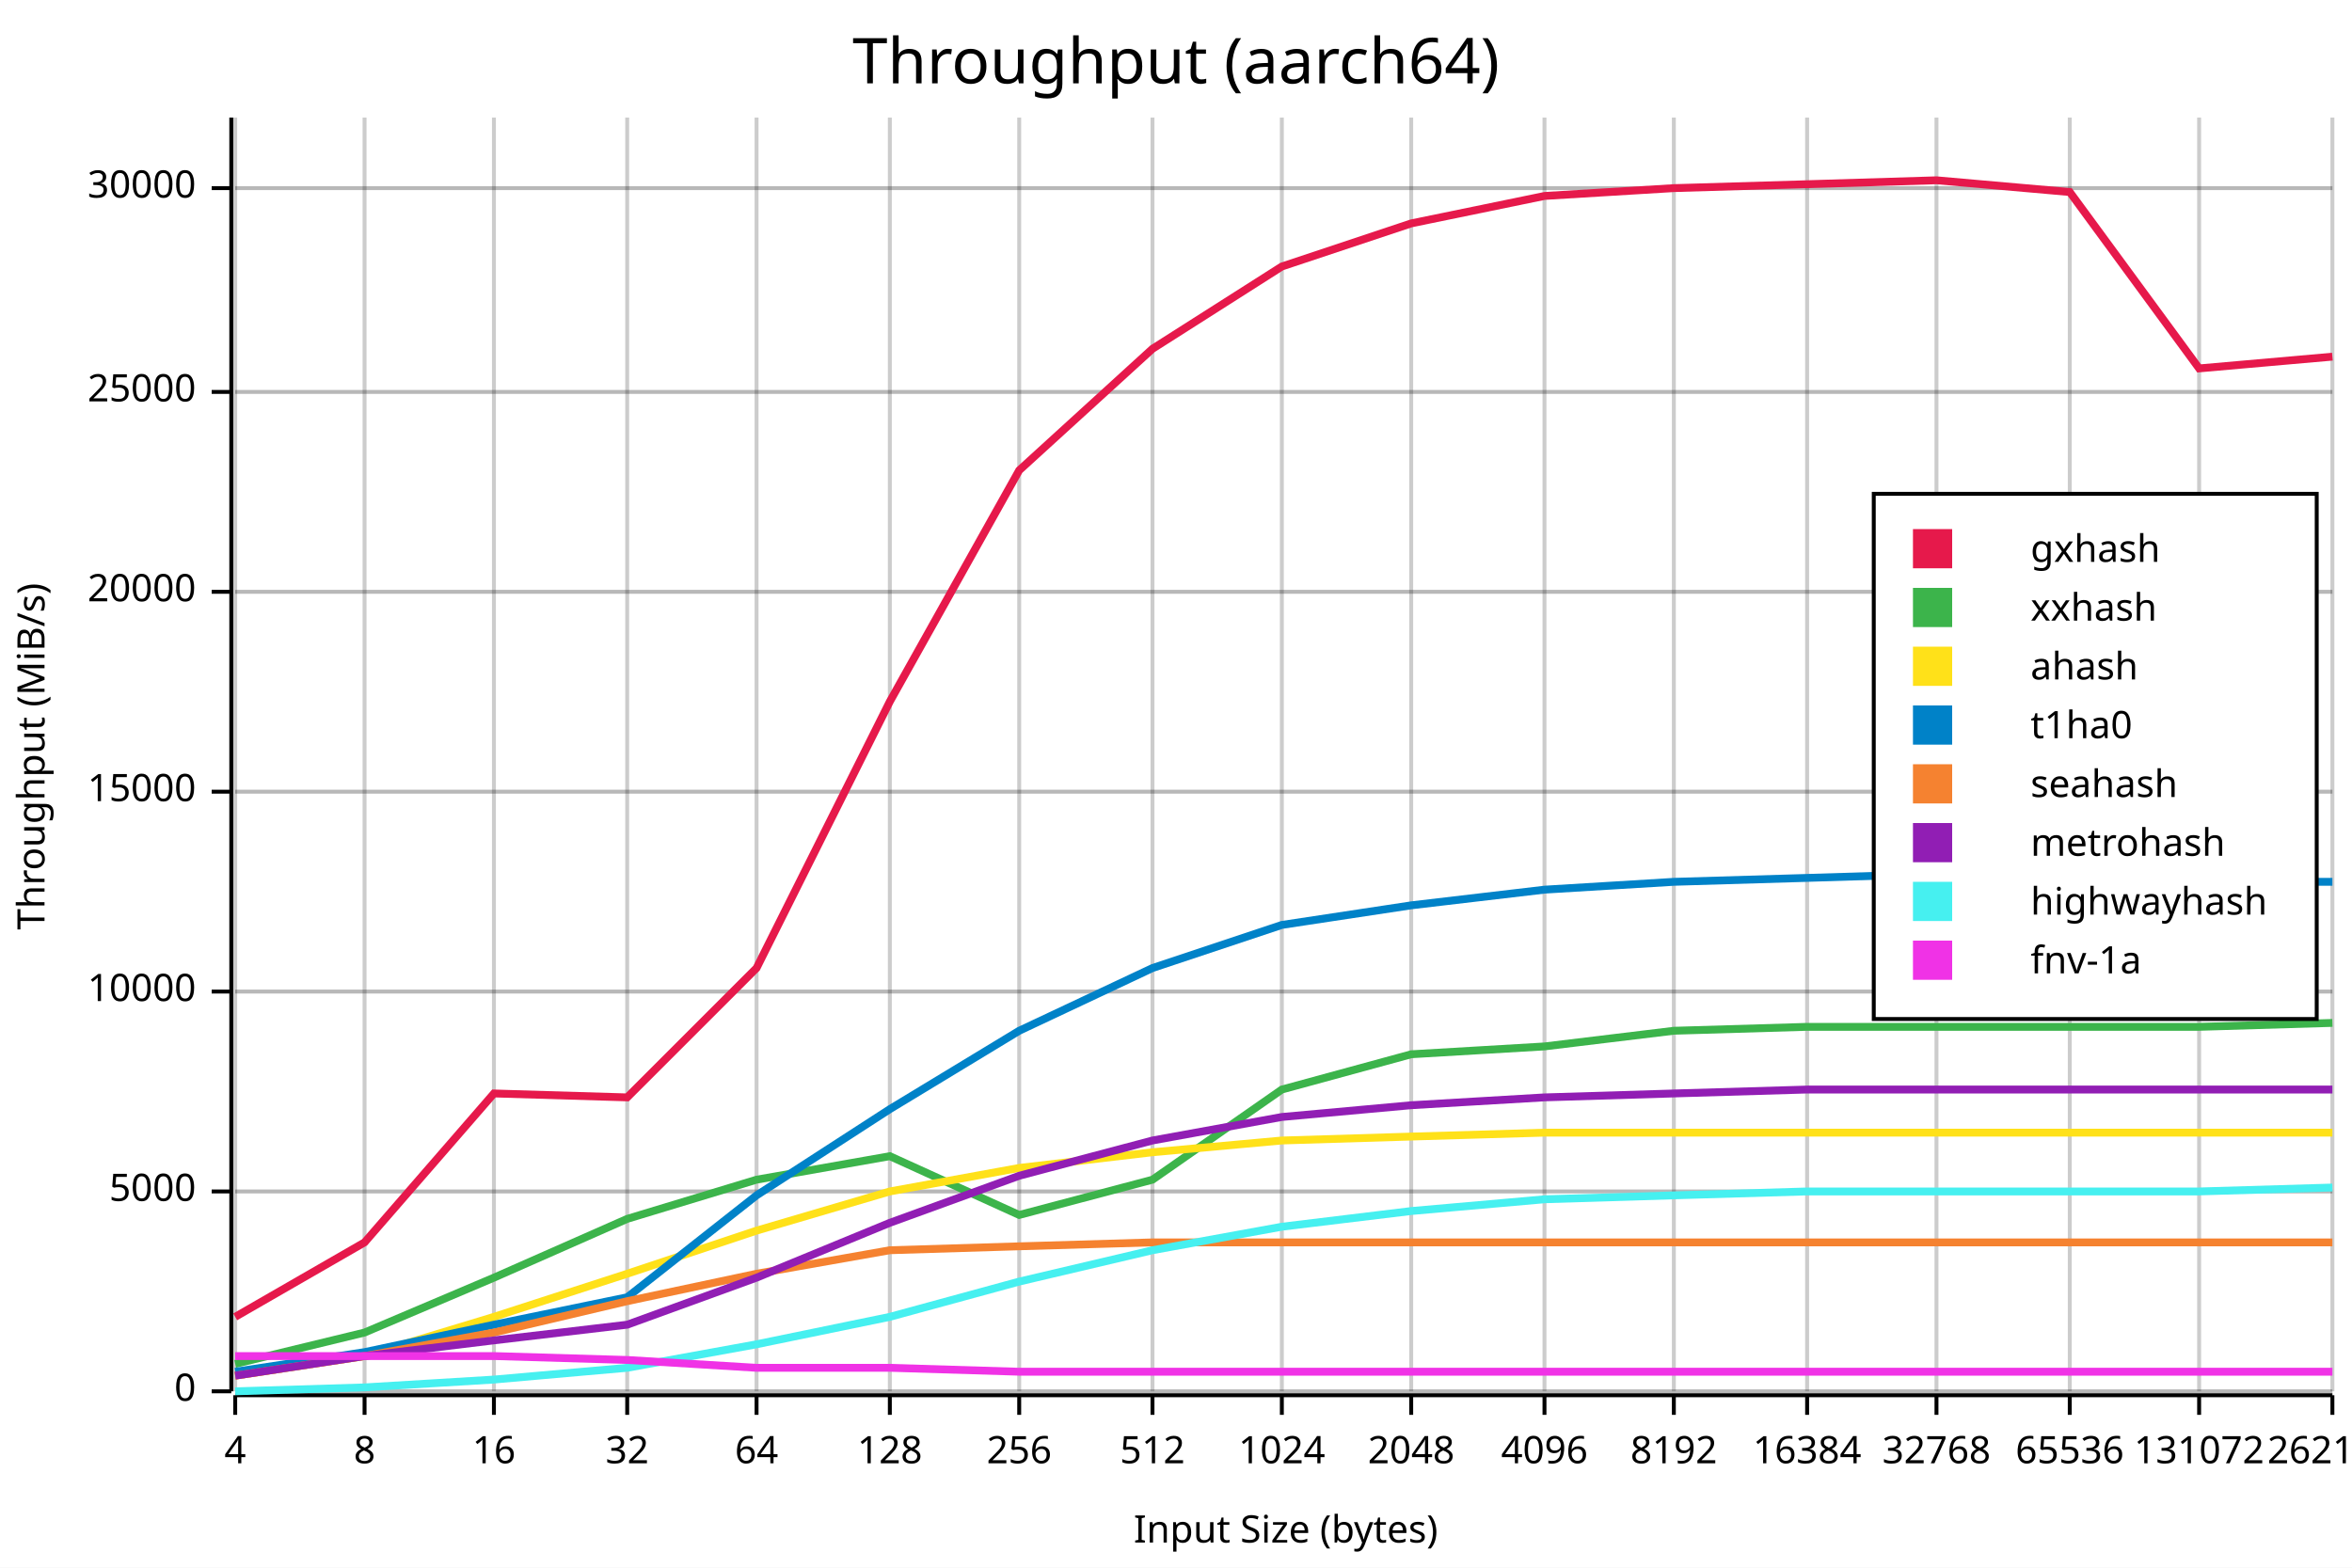
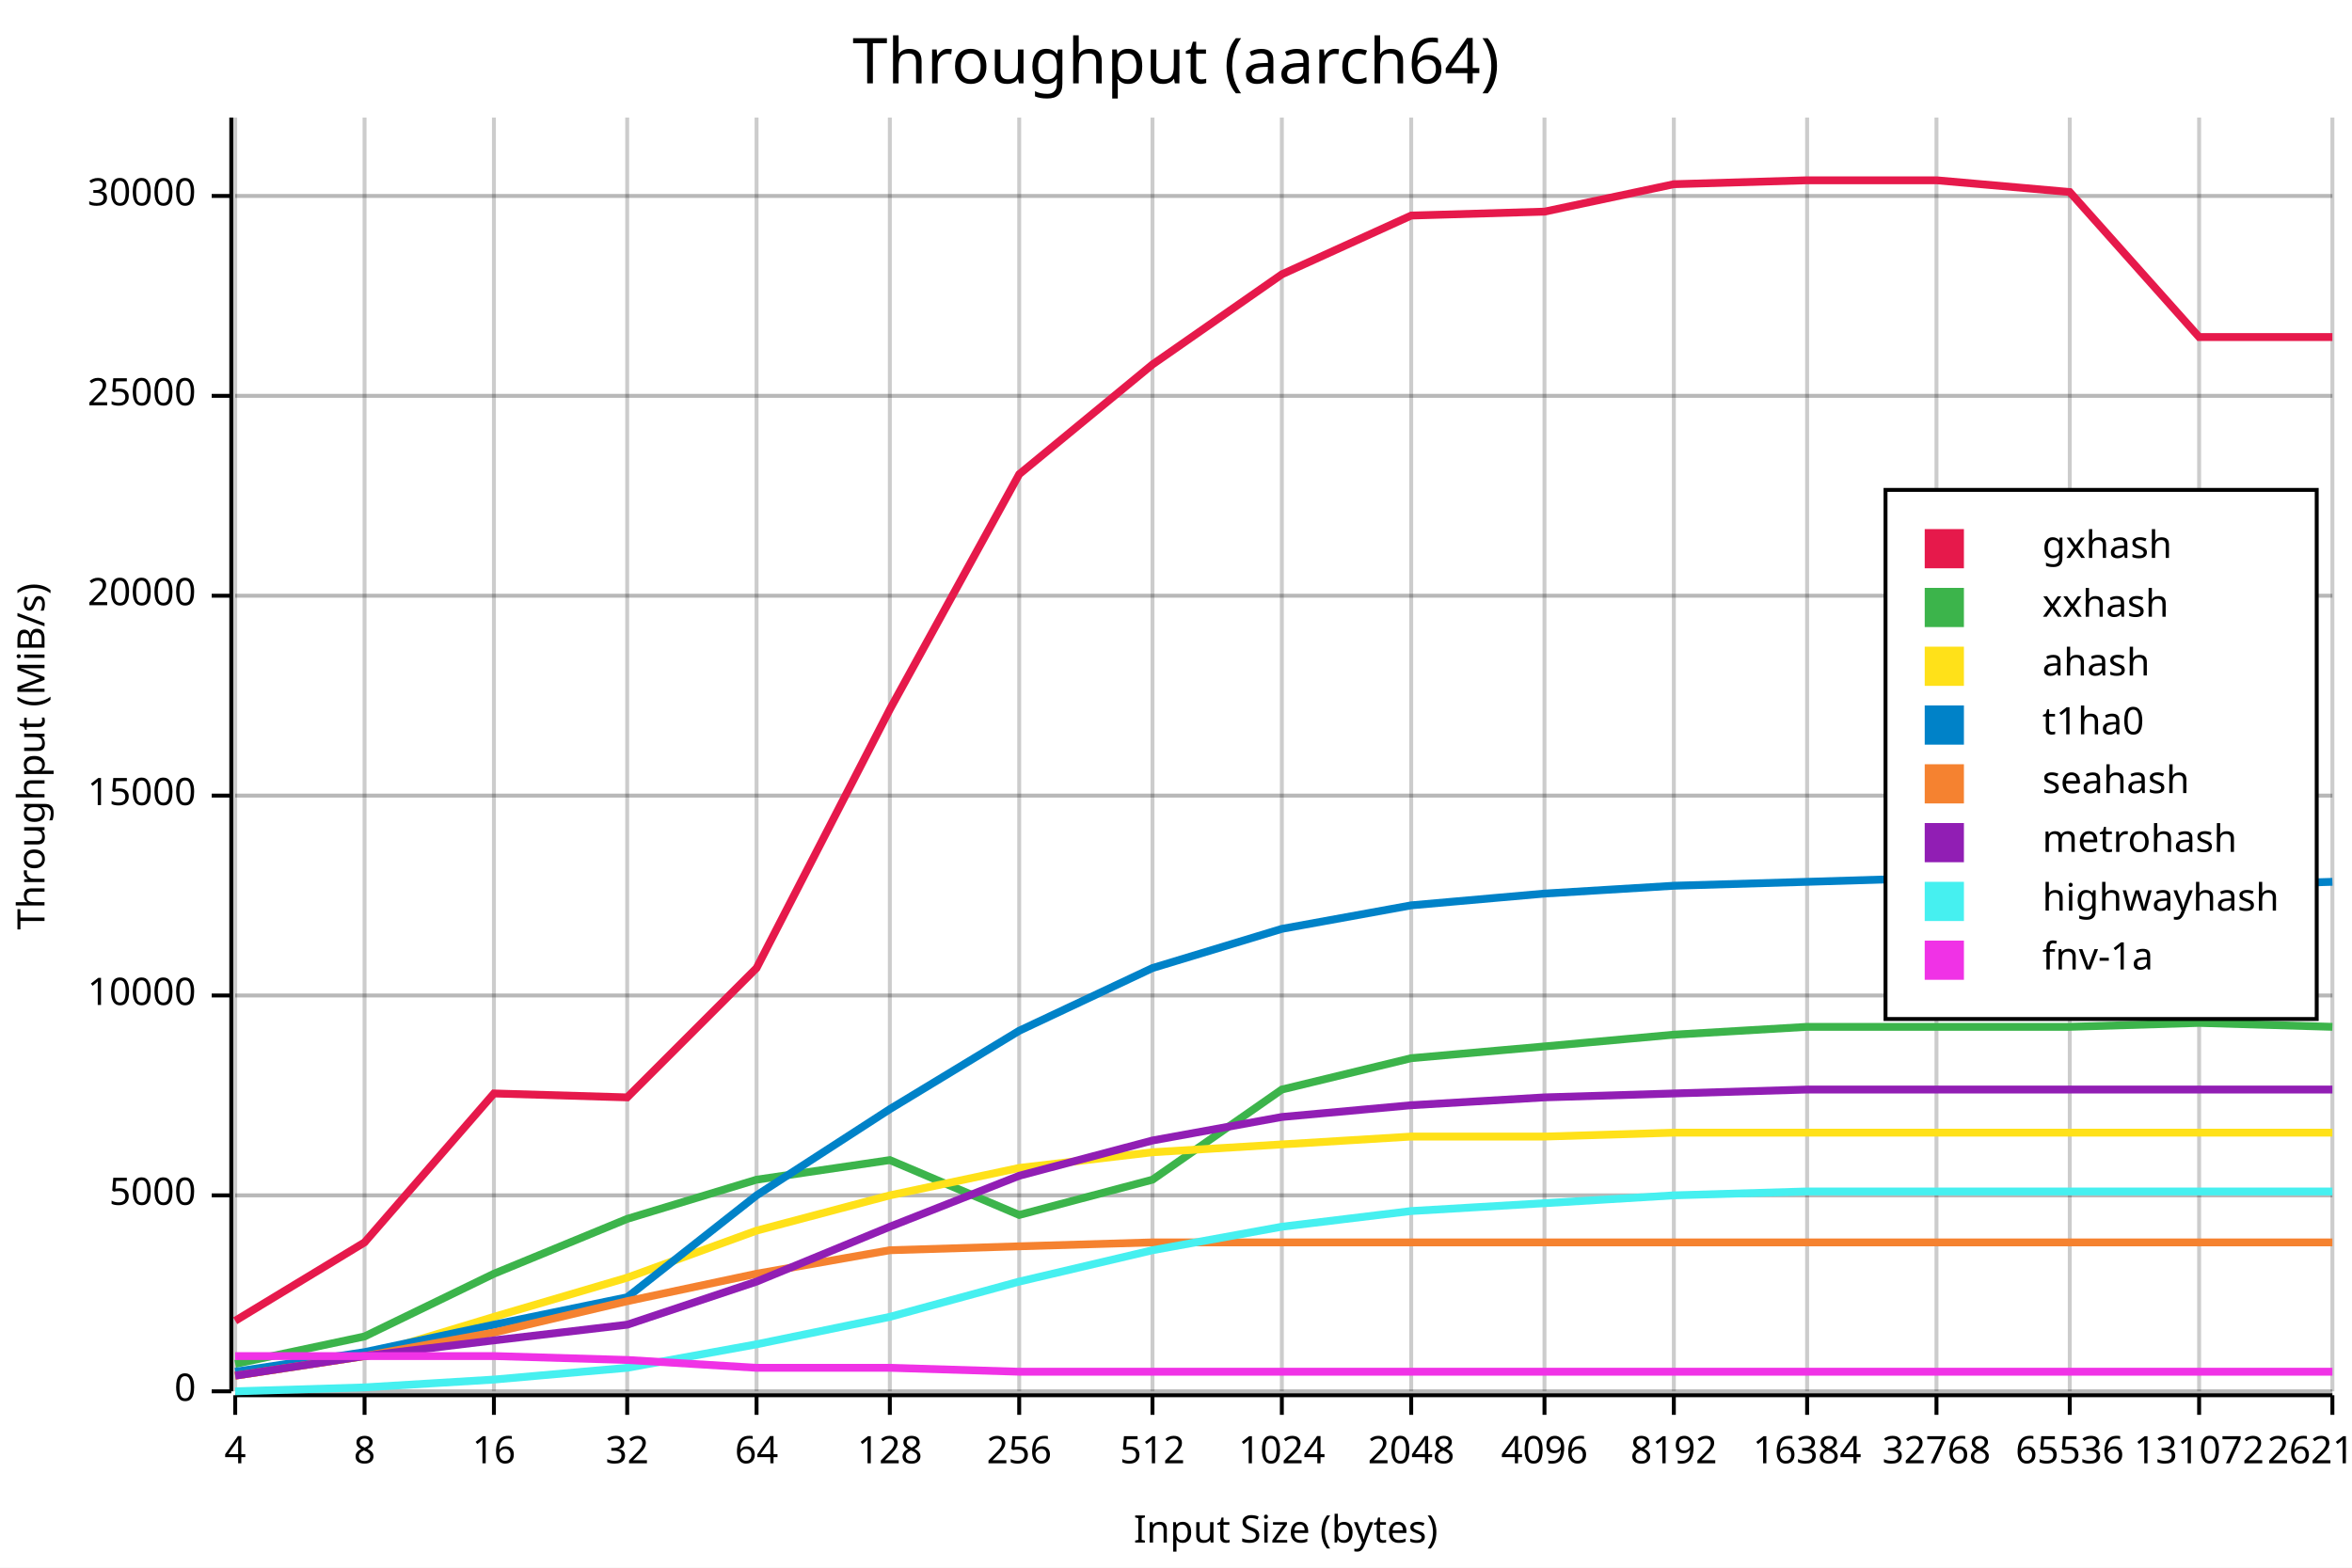
<svg xmlns="http://www.w3.org/2000/svg" width="600" height="400" viewBox="0 0 600 400">
  <rect x="0" y="0" width="600" height="400" opacity="1" fill="#FFFFFF" stroke="none" />
  <text x="300" y="9" dy="0.76em" text-anchor="middle" font-family="sans-serif" font-size="16.129" opacity="1" fill="#000000">
Throughput (aarch64)
</text>
  <line opacity="0.1" stroke="#000000" stroke-width="1" x1="60" y1="355" x2="595" y2="355" />
-   <line opacity="0.1" stroke="#000000" stroke-width="1" x1="60" y1="304" x2="595" y2="304" />
-   <line opacity="0.1" stroke="#000000" stroke-width="1" x1="60" y1="253" x2="595" y2="253" />
-   <line opacity="0.1" stroke="#000000" stroke-width="1" x1="60" y1="202" x2="595" y2="202" />
-   <line opacity="0.1" stroke="#000000" stroke-width="1" x1="60" y1="151" x2="595" y2="151" />
-   <line opacity="0.1" stroke="#000000" stroke-width="1" x1="60" y1="100" x2="595" y2="100" />
-   <line opacity="0.1" stroke="#000000" stroke-width="1" x1="60" y1="48" x2="595" y2="48" />
+   <line opacity="0.1" stroke="#000000" stroke-width="1" x1="60" y1="305" x2="595" y2="305" />
+   <line opacity="0.1" stroke="#000000" stroke-width="1" x1="60" y1="254" x2="595" y2="254" />
+   <line opacity="0.1" stroke="#000000" stroke-width="1" x1="60" y1="203" x2="595" y2="203" />
+   <line opacity="0.1" stroke="#000000" stroke-width="1" x1="60" y1="152" x2="595" y2="152" />
+   <line opacity="0.1" stroke="#000000" stroke-width="1" x1="60" y1="101" x2="595" y2="101" />
+   <line opacity="0.1" stroke="#000000" stroke-width="1" x1="60" y1="50" x2="595" y2="50" />
  <text x="4" y="193" dy="0.76em" text-anchor="middle" font-family="sans-serif" font-size="9.677" opacity="1" fill="#000000" transform="rotate(270, 4, 193)">
Throughput (MiB/s)
</text>
  <text x="328" y="396" dy="-0.5ex" text-anchor="middle" font-family="sans-serif" font-size="9.677" opacity="1" fill="#000000">
Input Size (bytes)
</text>
  <line opacity="0.2" stroke="#000000" stroke-width="1" x1="60" y1="355" x2="60" y2="30" />
  <line opacity="0.2" stroke="#000000" stroke-width="1" x1="93" y1="355" x2="93" y2="30" />
  <line opacity="0.2" stroke="#000000" stroke-width="1" x1="126" y1="355" x2="126" y2="30" />
  <line opacity="0.2" stroke="#000000" stroke-width="1" x1="160" y1="355" x2="160" y2="30" />
  <line opacity="0.2" stroke="#000000" stroke-width="1" x1="193" y1="355" x2="193" y2="30" />
  <line opacity="0.2" stroke="#000000" stroke-width="1" x1="227" y1="355" x2="227" y2="30" />
  <line opacity="0.2" stroke="#000000" stroke-width="1" x1="260" y1="355" x2="260" y2="30" />
  <line opacity="0.2" stroke="#000000" stroke-width="1" x1="294" y1="355" x2="294" y2="30" />
  <line opacity="0.2" stroke="#000000" stroke-width="1" x1="327" y1="355" x2="327" y2="30" />
  <line opacity="0.2" stroke="#000000" stroke-width="1" x1="360" y1="355" x2="360" y2="30" />
  <line opacity="0.2" stroke="#000000" stroke-width="1" x1="394" y1="355" x2="394" y2="30" />
  <line opacity="0.2" stroke="#000000" stroke-width="1" x1="427" y1="355" x2="427" y2="30" />
  <line opacity="0.2" stroke="#000000" stroke-width="1" x1="461" y1="355" x2="461" y2="30" />
  <line opacity="0.2" stroke="#000000" stroke-width="1" x1="494" y1="355" x2="494" y2="30" />
  <line opacity="0.2" stroke="#000000" stroke-width="1" x1="528" y1="355" x2="528" y2="30" />
  <line opacity="0.2" stroke="#000000" stroke-width="1" x1="561" y1="355" x2="561" y2="30" />
  <line opacity="0.2" stroke="#000000" stroke-width="1" x1="595" y1="355" x2="595" y2="30" />
  <line opacity="0.2" stroke="#000000" stroke-width="1" x1="60" y1="355" x2="595" y2="355" />
-   <line opacity="0.2" stroke="#000000" stroke-width="1" x1="60" y1="304" x2="595" y2="304" />
-   <line opacity="0.2" stroke="#000000" stroke-width="1" x1="60" y1="253" x2="595" y2="253" />
-   <line opacity="0.2" stroke="#000000" stroke-width="1" x1="60" y1="202" x2="595" y2="202" />
-   <line opacity="0.2" stroke="#000000" stroke-width="1" x1="60" y1="151" x2="595" y2="151" />
-   <line opacity="0.2" stroke="#000000" stroke-width="1" x1="60" y1="100" x2="595" y2="100" />
-   <line opacity="0.2" stroke="#000000" stroke-width="1" x1="60" y1="48" x2="595" y2="48" />
+   <line opacity="0.2" stroke="#000000" stroke-width="1" x1="60" y1="305" x2="595" y2="305" />
+   <line opacity="0.2" stroke="#000000" stroke-width="1" x1="60" y1="254" x2="595" y2="254" />
+   <line opacity="0.2" stroke="#000000" stroke-width="1" x1="60" y1="203" x2="595" y2="203" />
+   <line opacity="0.2" stroke="#000000" stroke-width="1" x1="60" y1="152" x2="595" y2="152" />
+   <line opacity="0.2" stroke="#000000" stroke-width="1" x1="60" y1="101" x2="595" y2="101" />
+   <line opacity="0.2" stroke="#000000" stroke-width="1" x1="60" y1="50" x2="595" y2="50" />
  <polyline fill="none" opacity="1" stroke="#000000" stroke-width="1" points="59,30 59,355 " />
  <text x="50" y="355" dy="0.5ex" text-anchor="end" font-family="sans-serif" font-size="9.677" opacity="1" fill="#000000">
0
</text>
  <polyline fill="none" opacity="1" stroke="#000000" stroke-width="1" points="54,355 59,355 " />
-   <text x="50" y="304" dy="0.5ex" text-anchor="end" font-family="sans-serif" font-size="9.677" opacity="1" fill="#000000">
+   <text x="50" y="305" dy="0.5ex" text-anchor="end" font-family="sans-serif" font-size="9.677" opacity="1" fill="#000000">
5000
</text>
-   <polyline fill="none" opacity="1" stroke="#000000" stroke-width="1" points="54,304 59,304 " />
-   <text x="50" y="253" dy="0.5ex" text-anchor="end" font-family="sans-serif" font-size="9.677" opacity="1" fill="#000000">
+   <polyline fill="none" opacity="1" stroke="#000000" stroke-width="1" points="54,305 59,305 " />
+   <text x="50" y="254" dy="0.5ex" text-anchor="end" font-family="sans-serif" font-size="9.677" opacity="1" fill="#000000">
10000
</text>
-   <polyline fill="none" opacity="1" stroke="#000000" stroke-width="1" points="54,253 59,253 " />
-   <text x="50" y="202" dy="0.5ex" text-anchor="end" font-family="sans-serif" font-size="9.677" opacity="1" fill="#000000">
+   <polyline fill="none" opacity="1" stroke="#000000" stroke-width="1" points="54,254 59,254 " />
+   <text x="50" y="203" dy="0.5ex" text-anchor="end" font-family="sans-serif" font-size="9.677" opacity="1" fill="#000000">
15000
</text>
-   <polyline fill="none" opacity="1" stroke="#000000" stroke-width="1" points="54,202 59,202 " />
-   <text x="50" y="151" dy="0.5ex" text-anchor="end" font-family="sans-serif" font-size="9.677" opacity="1" fill="#000000">
+   <polyline fill="none" opacity="1" stroke="#000000" stroke-width="1" points="54,203 59,203 " />
+   <text x="50" y="152" dy="0.5ex" text-anchor="end" font-family="sans-serif" font-size="9.677" opacity="1" fill="#000000">
20000
</text>
-   <polyline fill="none" opacity="1" stroke="#000000" stroke-width="1" points="54,151 59,151 " />
-   <text x="50" y="100" dy="0.5ex" text-anchor="end" font-family="sans-serif" font-size="9.677" opacity="1" fill="#000000">
+   <polyline fill="none" opacity="1" stroke="#000000" stroke-width="1" points="54,152 59,152 " />
+   <text x="50" y="101" dy="0.5ex" text-anchor="end" font-family="sans-serif" font-size="9.677" opacity="1" fill="#000000">
25000
</text>
-   <polyline fill="none" opacity="1" stroke="#000000" stroke-width="1" points="54,100 59,100 " />
-   <text x="50" y="48" dy="0.5ex" text-anchor="end" font-family="sans-serif" font-size="9.677" opacity="1" fill="#000000">
+   <polyline fill="none" opacity="1" stroke="#000000" stroke-width="1" points="54,101 59,101 " />
+   <text x="50" y="50" dy="0.5ex" text-anchor="end" font-family="sans-serif" font-size="9.677" opacity="1" fill="#000000">
30000
</text>
-   <polyline fill="none" opacity="1" stroke="#000000" stroke-width="1" points="54,48 59,48 " />
+   <polyline fill="none" opacity="1" stroke="#000000" stroke-width="1" points="54,50 59,50 " />
  <polyline fill="none" opacity="1" stroke="#000000" stroke-width="1" points="60,356 595,356 " />
  <text x="60" y="366" dy="0.76em" text-anchor="middle" font-family="sans-serif" font-size="9.677" opacity="1" fill="#000000">
4
</text>
  <polyline fill="none" opacity="1" stroke="#000000" stroke-width="1" points="60,356 60,361 " />
  <text x="93" y="366" dy="0.76em" text-anchor="middle" font-family="sans-serif" font-size="9.677" opacity="1" fill="#000000">
8
</text>
  <polyline fill="none" opacity="1" stroke="#000000" stroke-width="1" points="93,356 93,361 " />
  <text x="126" y="366" dy="0.76em" text-anchor="middle" font-family="sans-serif" font-size="9.677" opacity="1" fill="#000000">
16
</text>
  <polyline fill="none" opacity="1" stroke="#000000" stroke-width="1" points="126,356 126,361 " />
  <text x="160" y="366" dy="0.76em" text-anchor="middle" font-family="sans-serif" font-size="9.677" opacity="1" fill="#000000">
32
</text>
  <polyline fill="none" opacity="1" stroke="#000000" stroke-width="1" points="160,356 160,361 " />
  <text x="193" y="366" dy="0.76em" text-anchor="middle" font-family="sans-serif" font-size="9.677" opacity="1" fill="#000000">
64
</text>
  <polyline fill="none" opacity="1" stroke="#000000" stroke-width="1" points="193,356 193,361 " />
  <text x="227" y="366" dy="0.76em" text-anchor="middle" font-family="sans-serif" font-size="9.677" opacity="1" fill="#000000">
128
</text>
  <polyline fill="none" opacity="1" stroke="#000000" stroke-width="1" points="227,356 227,361 " />
  <text x="260" y="366" dy="0.76em" text-anchor="middle" font-family="sans-serif" font-size="9.677" opacity="1" fill="#000000">
256
</text>
  <polyline fill="none" opacity="1" stroke="#000000" stroke-width="1" points="260,356 260,361 " />
  <text x="294" y="366" dy="0.76em" text-anchor="middle" font-family="sans-serif" font-size="9.677" opacity="1" fill="#000000">
512
</text>
  <polyline fill="none" opacity="1" stroke="#000000" stroke-width="1" points="294,356 294,361 " />
  <text x="327" y="366" dy="0.76em" text-anchor="middle" font-family="sans-serif" font-size="9.677" opacity="1" fill="#000000">
1024
</text>
  <polyline fill="none" opacity="1" stroke="#000000" stroke-width="1" points="327,356 327,361 " />
  <text x="360" y="366" dy="0.76em" text-anchor="middle" font-family="sans-serif" font-size="9.677" opacity="1" fill="#000000">
2048
</text>
  <polyline fill="none" opacity="1" stroke="#000000" stroke-width="1" points="360,356 360,361 " />
  <text x="394" y="366" dy="0.76em" text-anchor="middle" font-family="sans-serif" font-size="9.677" opacity="1" fill="#000000">
4096
</text>
  <polyline fill="none" opacity="1" stroke="#000000" stroke-width="1" points="394,356 394,361 " />
  <text x="427" y="366" dy="0.76em" text-anchor="middle" font-family="sans-serif" font-size="9.677" opacity="1" fill="#000000">
8192
</text>
  <polyline fill="none" opacity="1" stroke="#000000" stroke-width="1" points="427,356 427,361 " />
  <text x="461" y="366" dy="0.76em" text-anchor="middle" font-family="sans-serif" font-size="9.677" opacity="1" fill="#000000">
16384
</text>
  <polyline fill="none" opacity="1" stroke="#000000" stroke-width="1" points="461,356 461,361 " />
  <text x="494" y="366" dy="0.76em" text-anchor="middle" font-family="sans-serif" font-size="9.677" opacity="1" fill="#000000">
32768
</text>
  <polyline fill="none" opacity="1" stroke="#000000" stroke-width="1" points="494,356 494,361 " />
  <text x="528" y="366" dy="0.76em" text-anchor="middle" font-family="sans-serif" font-size="9.677" opacity="1" fill="#000000">
65536
</text>
  <polyline fill="none" opacity="1" stroke="#000000" stroke-width="1" points="528,356 528,361 " />
  <text x="561" y="366" dy="0.76em" text-anchor="middle" font-family="sans-serif" font-size="9.677" opacity="1" fill="#000000">
131072
</text>
  <polyline fill="none" opacity="1" stroke="#000000" stroke-width="1" points="561,356 561,361 " />
  <text x="595" y="366" dy="0.76em" text-anchor="middle" font-family="sans-serif" font-size="9.677" opacity="1" fill="#000000">
262144
</text>
  <polyline fill="none" opacity="1" stroke="#000000" stroke-width="1" points="595,356 595,361 " />
-   <polyline fill="none" opacity="1" stroke="#E6194B" stroke-width="2" points="60,336 93,317 126,279 160,280 193,247 227,179 260,120 294,89 327,68 360,57 394,50 427,48 461,47 494,46 528,49 561,94 595,91 " />
-   <polyline fill="none" opacity="1" stroke="#3CB44B" stroke-width="2" points="60,348 93,340 126,326 160,311 193,301 227,295 260,310 294,301 327,278 360,269 394,267 427,263 461,262 494,262 528,262 561,262 595,261 " />
-   <polyline fill="none" opacity="1" stroke="#FFE119" stroke-width="2" points="60,351 93,346 126,336 160,325 193,314 227,304 260,298 294,294 327,291 360,290 394,289 427,289 461,289 494,289 528,289 561,289 595,289 " />
-   <polyline fill="none" opacity="1" stroke="#0082C8" stroke-width="2" points="60,350 93,345 126,338 160,331 193,305 227,283 260,263 294,247 327,236 360,231 394,227 427,225 461,224 494,223 528,223 561,225 595,225 " />
+   <polyline fill="none" opacity="1" stroke="#E6194B" stroke-width="2" points="60,337 93,317 126,279 160,280 193,247 227,181 260,121 294,93 327,70 360,55 394,54 427,47 461,46 494,46 528,49 561,86 595,86 " />
+   <polyline fill="none" opacity="1" stroke="#3CB44B" stroke-width="2" points="60,348 93,341 126,325 160,311 193,301 227,296 260,310 294,301 327,278 360,270 394,267 427,264 461,262 494,262 528,262 561,261 595,262 " />
+   <polyline fill="none" opacity="1" stroke="#FFE119" stroke-width="2" points="60,351 93,346 126,336 160,326 193,314 227,305 260,298 294,294 327,292 360,290 394,290 427,289 461,289 494,289 528,289 561,289 595,289 " />
+   <polyline fill="none" opacity="1" stroke="#0082C8" stroke-width="2" points="60,350 93,345 126,338 160,331 193,305 227,283 260,263 294,247 327,237 360,231 394,228 427,226 461,225 494,224 528,225 561,226 595,225 " />
  <polyline fill="none" opacity="1" stroke="#F58230" stroke-width="2" points="60,351 93,346 126,340 160,332 193,325 227,319 260,318 294,317 327,317 360,317 394,317 427,317 461,317 494,317 528,317 561,317 595,317 " />
-   <polyline fill="none" opacity="1" stroke="#911EB4" stroke-width="2" points="60,351 93,346 126,342 160,338 193,326 227,312 260,300 294,291 327,285 360,282 394,280 427,279 461,278 494,278 528,278 561,278 595,278 " />
-   <polyline fill="none" opacity="1" stroke="#46F0F0" stroke-width="2" points="60,355 93,354 126,352 160,349 193,343 227,336 260,327 294,319 327,313 360,309 394,306 427,305 461,304 494,304 528,304 561,304 595,303 " />
+   <polyline fill="none" opacity="1" stroke="#911EB4" stroke-width="2" points="60,351 93,346 126,342 160,338 193,327 227,313 260,300 294,291 327,285 360,282 394,280 427,279 461,278 494,278 528,278 561,278 595,278 " />
+   <polyline fill="none" opacity="1" stroke="#46F0F0" stroke-width="2" points="60,355 93,354 126,352 160,349 193,343 227,336 260,327 294,319 327,313 360,309 394,307 427,305 461,304 494,304 528,304 561,304 595,304 " />
  <polyline fill="none" opacity="1" stroke="#F032E6" stroke-width="2" points="60,346 93,346 126,346 160,347 193,349 227,349 260,350 294,350 327,350 360,350 394,350 427,350 461,350 494,350 528,350 561,350 595,350 " />
-   <rect x="478" y="126" width="113" height="134" opacity="1" fill="#FFFFFF" stroke="none" />
-   <rect x="478" y="126" width="113" height="134" opacity="1" fill="none" stroke="#000000" />
-   <text x="518" y="136" dy="0.76em" text-anchor="start" font-family="sans-serif" font-size="9.677" opacity="1" fill="#000000">
+   <rect x="481" y="125" width="110" height="135" opacity="1" fill="#FFFFFF" stroke="none" />
+   <rect x="481" y="125" width="110" height="135" opacity="1" fill="none" stroke="#000000" />
+   <text x="521" y="135" dy="0.76em" text-anchor="start" font-family="sans-serif" font-size="9.677" opacity="1" fill="#000000">
gxhash
</text>
-   <text x="518" y="151" dy="0.76em" text-anchor="start" font-family="sans-serif" font-size="9.677" opacity="1" fill="#000000">
+   <text x="521" y="150" dy="0.76em" text-anchor="start" font-family="sans-serif" font-size="9.677" opacity="1" fill="#000000">
xxhash
</text>
-   <text x="518" y="166" dy="0.76em" text-anchor="start" font-family="sans-serif" font-size="9.677" opacity="1" fill="#000000">
+   <text x="521" y="165" dy="0.76em" text-anchor="start" font-family="sans-serif" font-size="9.677" opacity="1" fill="#000000">
ahash
</text>
-   <text x="518" y="181" dy="0.76em" text-anchor="start" font-family="sans-serif" font-size="9.677" opacity="1" fill="#000000">
+   <text x="521" y="180" dy="0.76em" text-anchor="start" font-family="sans-serif" font-size="9.677" opacity="1" fill="#000000">
t1ha0
</text>
-   <text x="518" y="196" dy="0.76em" text-anchor="start" font-family="sans-serif" font-size="9.677" opacity="1" fill="#000000">
+   <text x="521" y="195" dy="0.76em" text-anchor="start" font-family="sans-serif" font-size="9.677" opacity="1" fill="#000000">
seahash
</text>
-   <text x="518" y="211" dy="0.76em" text-anchor="start" font-family="sans-serif" font-size="9.677" opacity="1" fill="#000000">
+   <text x="521" y="210" dy="0.76em" text-anchor="start" font-family="sans-serif" font-size="9.677" opacity="1" fill="#000000">
metrohash
</text>
-   <text x="518" y="226" dy="0.76em" text-anchor="start" font-family="sans-serif" font-size="9.677" opacity="1" fill="#000000">
+   <text x="521" y="225" dy="0.76em" text-anchor="start" font-family="sans-serif" font-size="9.677" opacity="1" fill="#000000">
highwayhash
</text>
-   <text x="518" y="241" dy="0.76em" text-anchor="start" font-family="sans-serif" font-size="9.677" opacity="1" fill="#000000">
+   <text x="521" y="240" dy="0.76em" text-anchor="start" font-family="sans-serif" font-size="9.677" opacity="1" fill="#000000">
fnv-1a
</text>
-   <rect x="488" y="135" width="10" height="10" opacity="1" fill="#E6194B" stroke="none" />
-   <rect x="488" y="150" width="10" height="10" opacity="1" fill="#3CB44B" stroke="none" />
-   <rect x="488" y="165" width="10" height="10" opacity="1" fill="#FFE119" stroke="none" />
-   <rect x="488" y="180" width="10" height="10" opacity="1" fill="#0082C8" stroke="none" />
-   <rect x="488" y="195" width="10" height="10" opacity="1" fill="#F58230" stroke="none" />
-   <rect x="488" y="210" width="10" height="10" opacity="1" fill="#911EB4" stroke="none" />
-   <rect x="488" y="225" width="10" height="10" opacity="1" fill="#46F0F0" stroke="none" />
-   <rect x="488" y="240" width="10" height="10" opacity="1" fill="#F032E6" stroke="none" />
+   <rect x="491" y="135" width="10" height="10" opacity="1" fill="#E6194B" stroke="none" />
+   <rect x="491" y="150" width="10" height="10" opacity="1" fill="#3CB44B" stroke="none" />
+   <rect x="491" y="165" width="10" height="10" opacity="1" fill="#FFE119" stroke="none" />
+   <rect x="491" y="180" width="10" height="10" opacity="1" fill="#0082C8" stroke="none" />
+   <rect x="491" y="195" width="10" height="10" opacity="1" fill="#F58230" stroke="none" />
+   <rect x="491" y="210" width="10" height="10" opacity="1" fill="#911EB4" stroke="none" />
+   <rect x="491" y="225" width="10" height="10" opacity="1" fill="#46F0F0" stroke="none" />
+   <rect x="491" y="240" width="10" height="10" opacity="1" fill="#F032E6" stroke="none" />
</svg>
